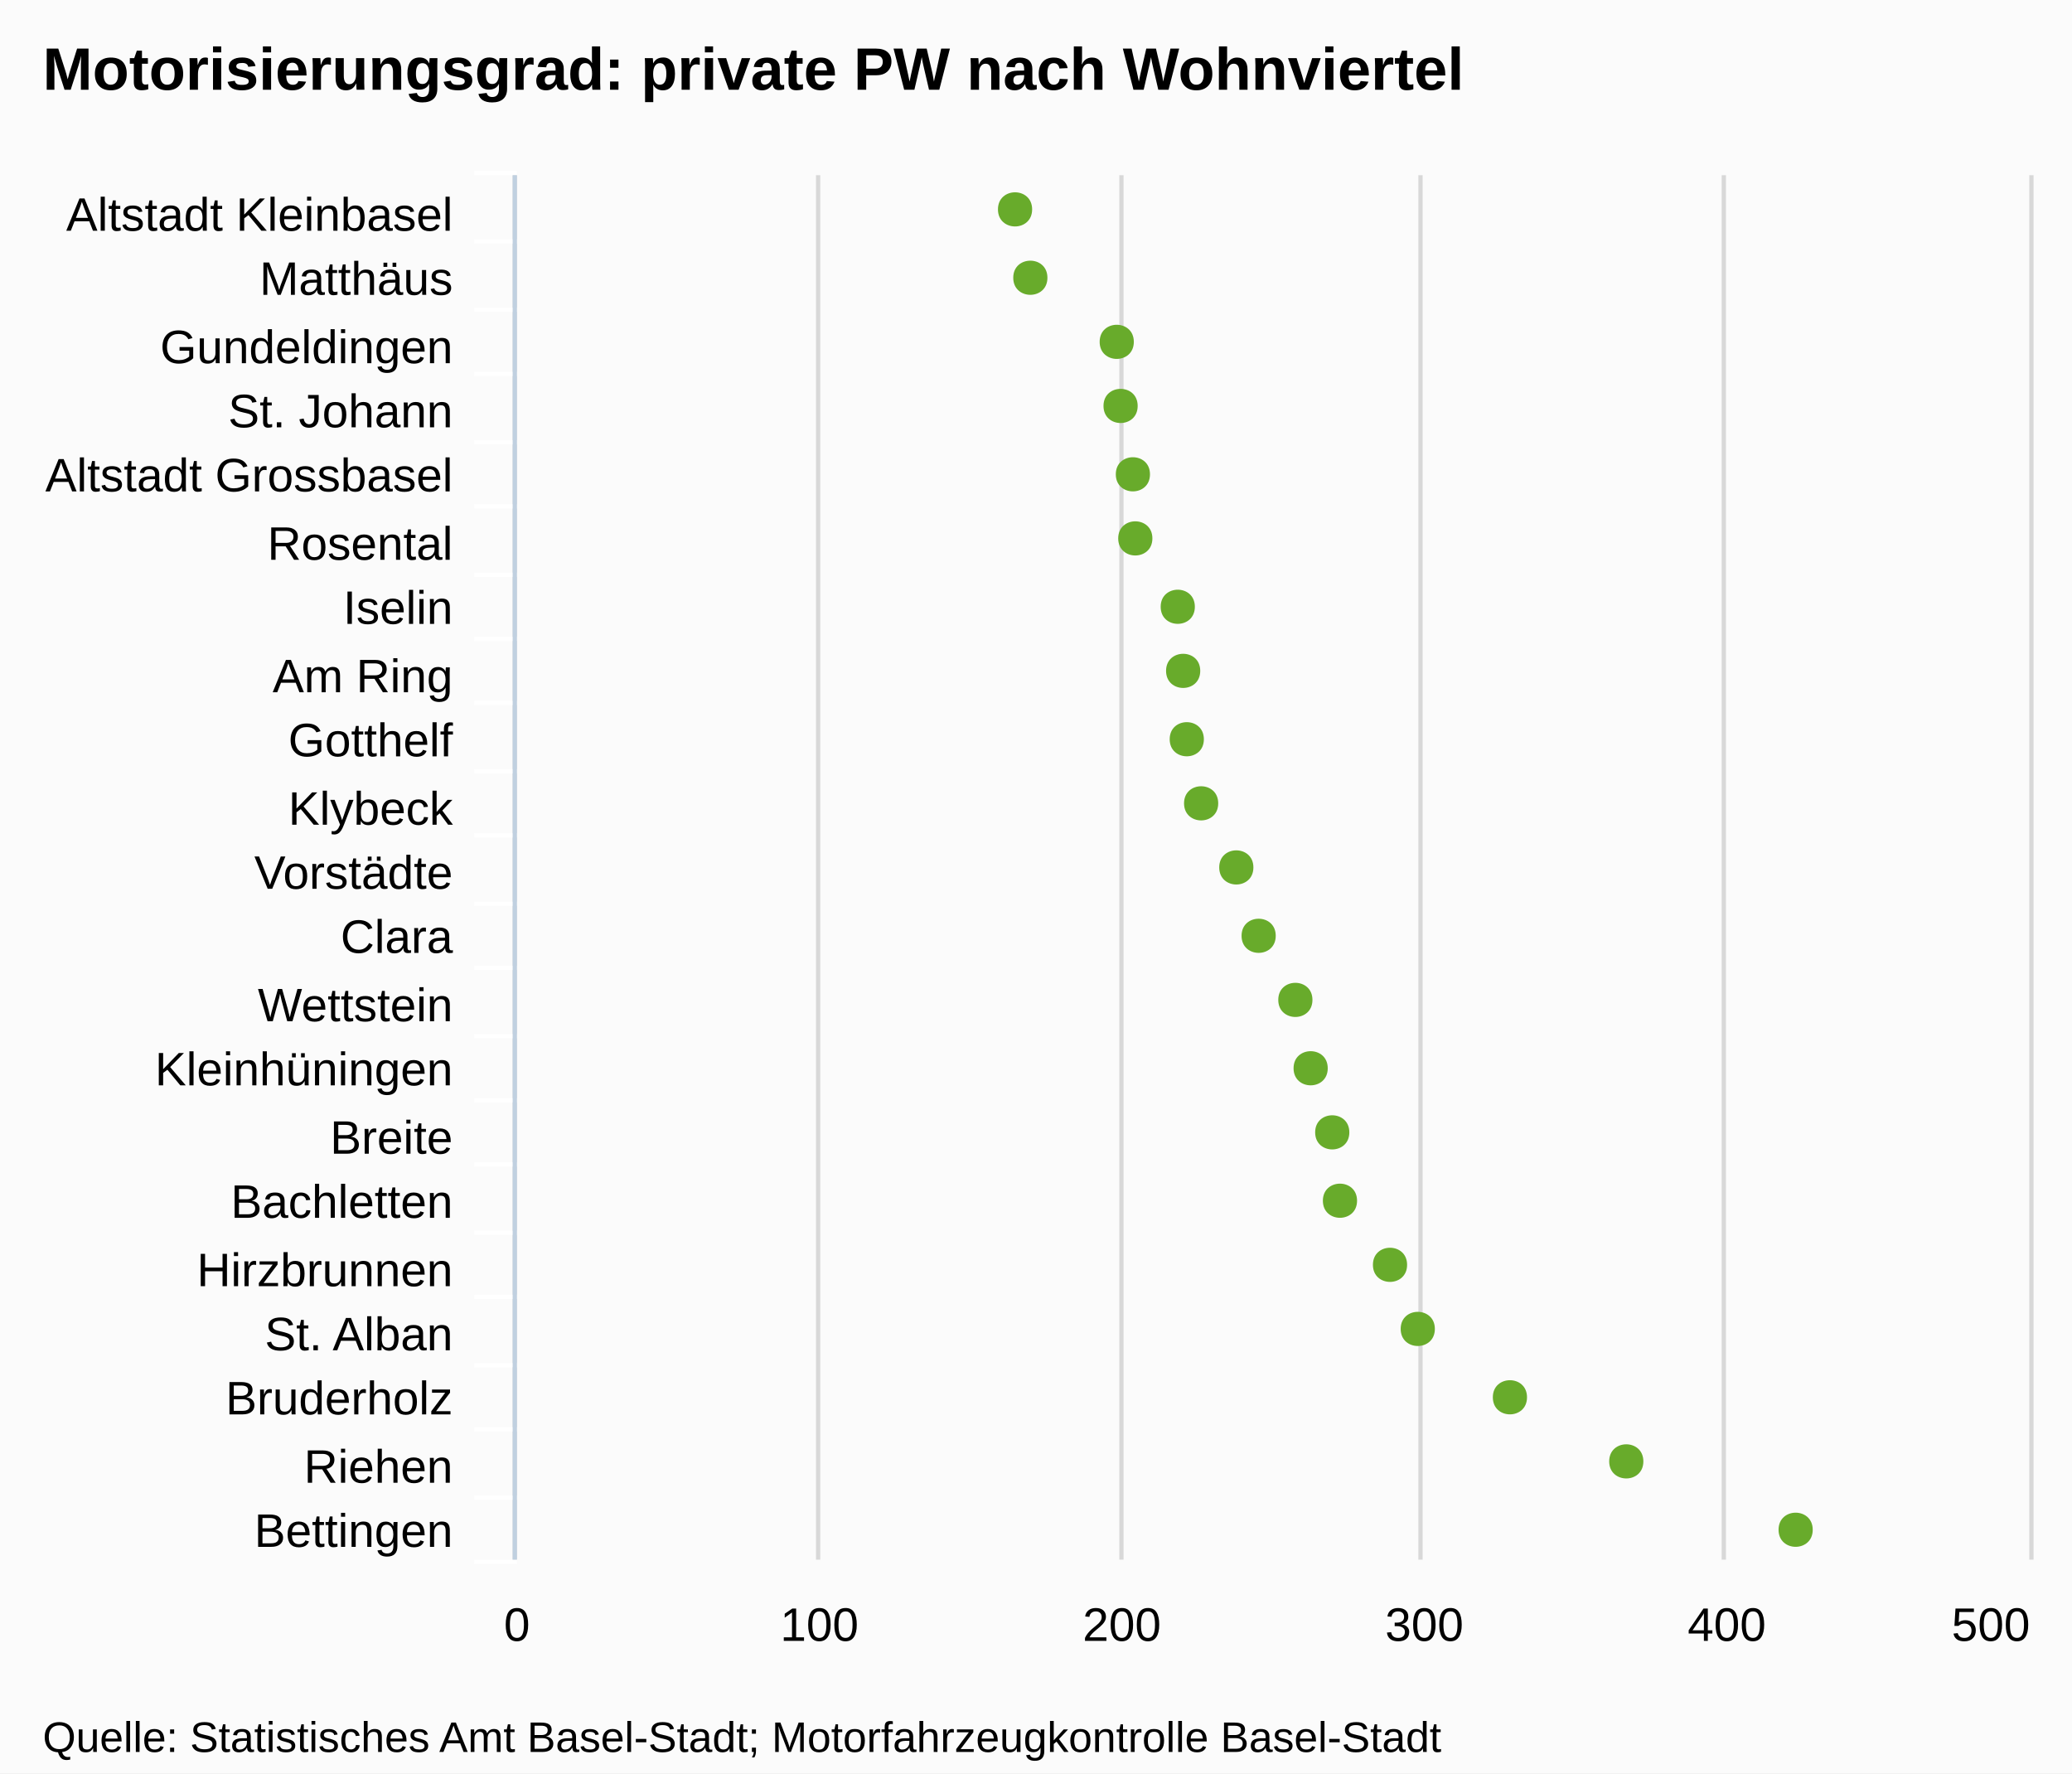
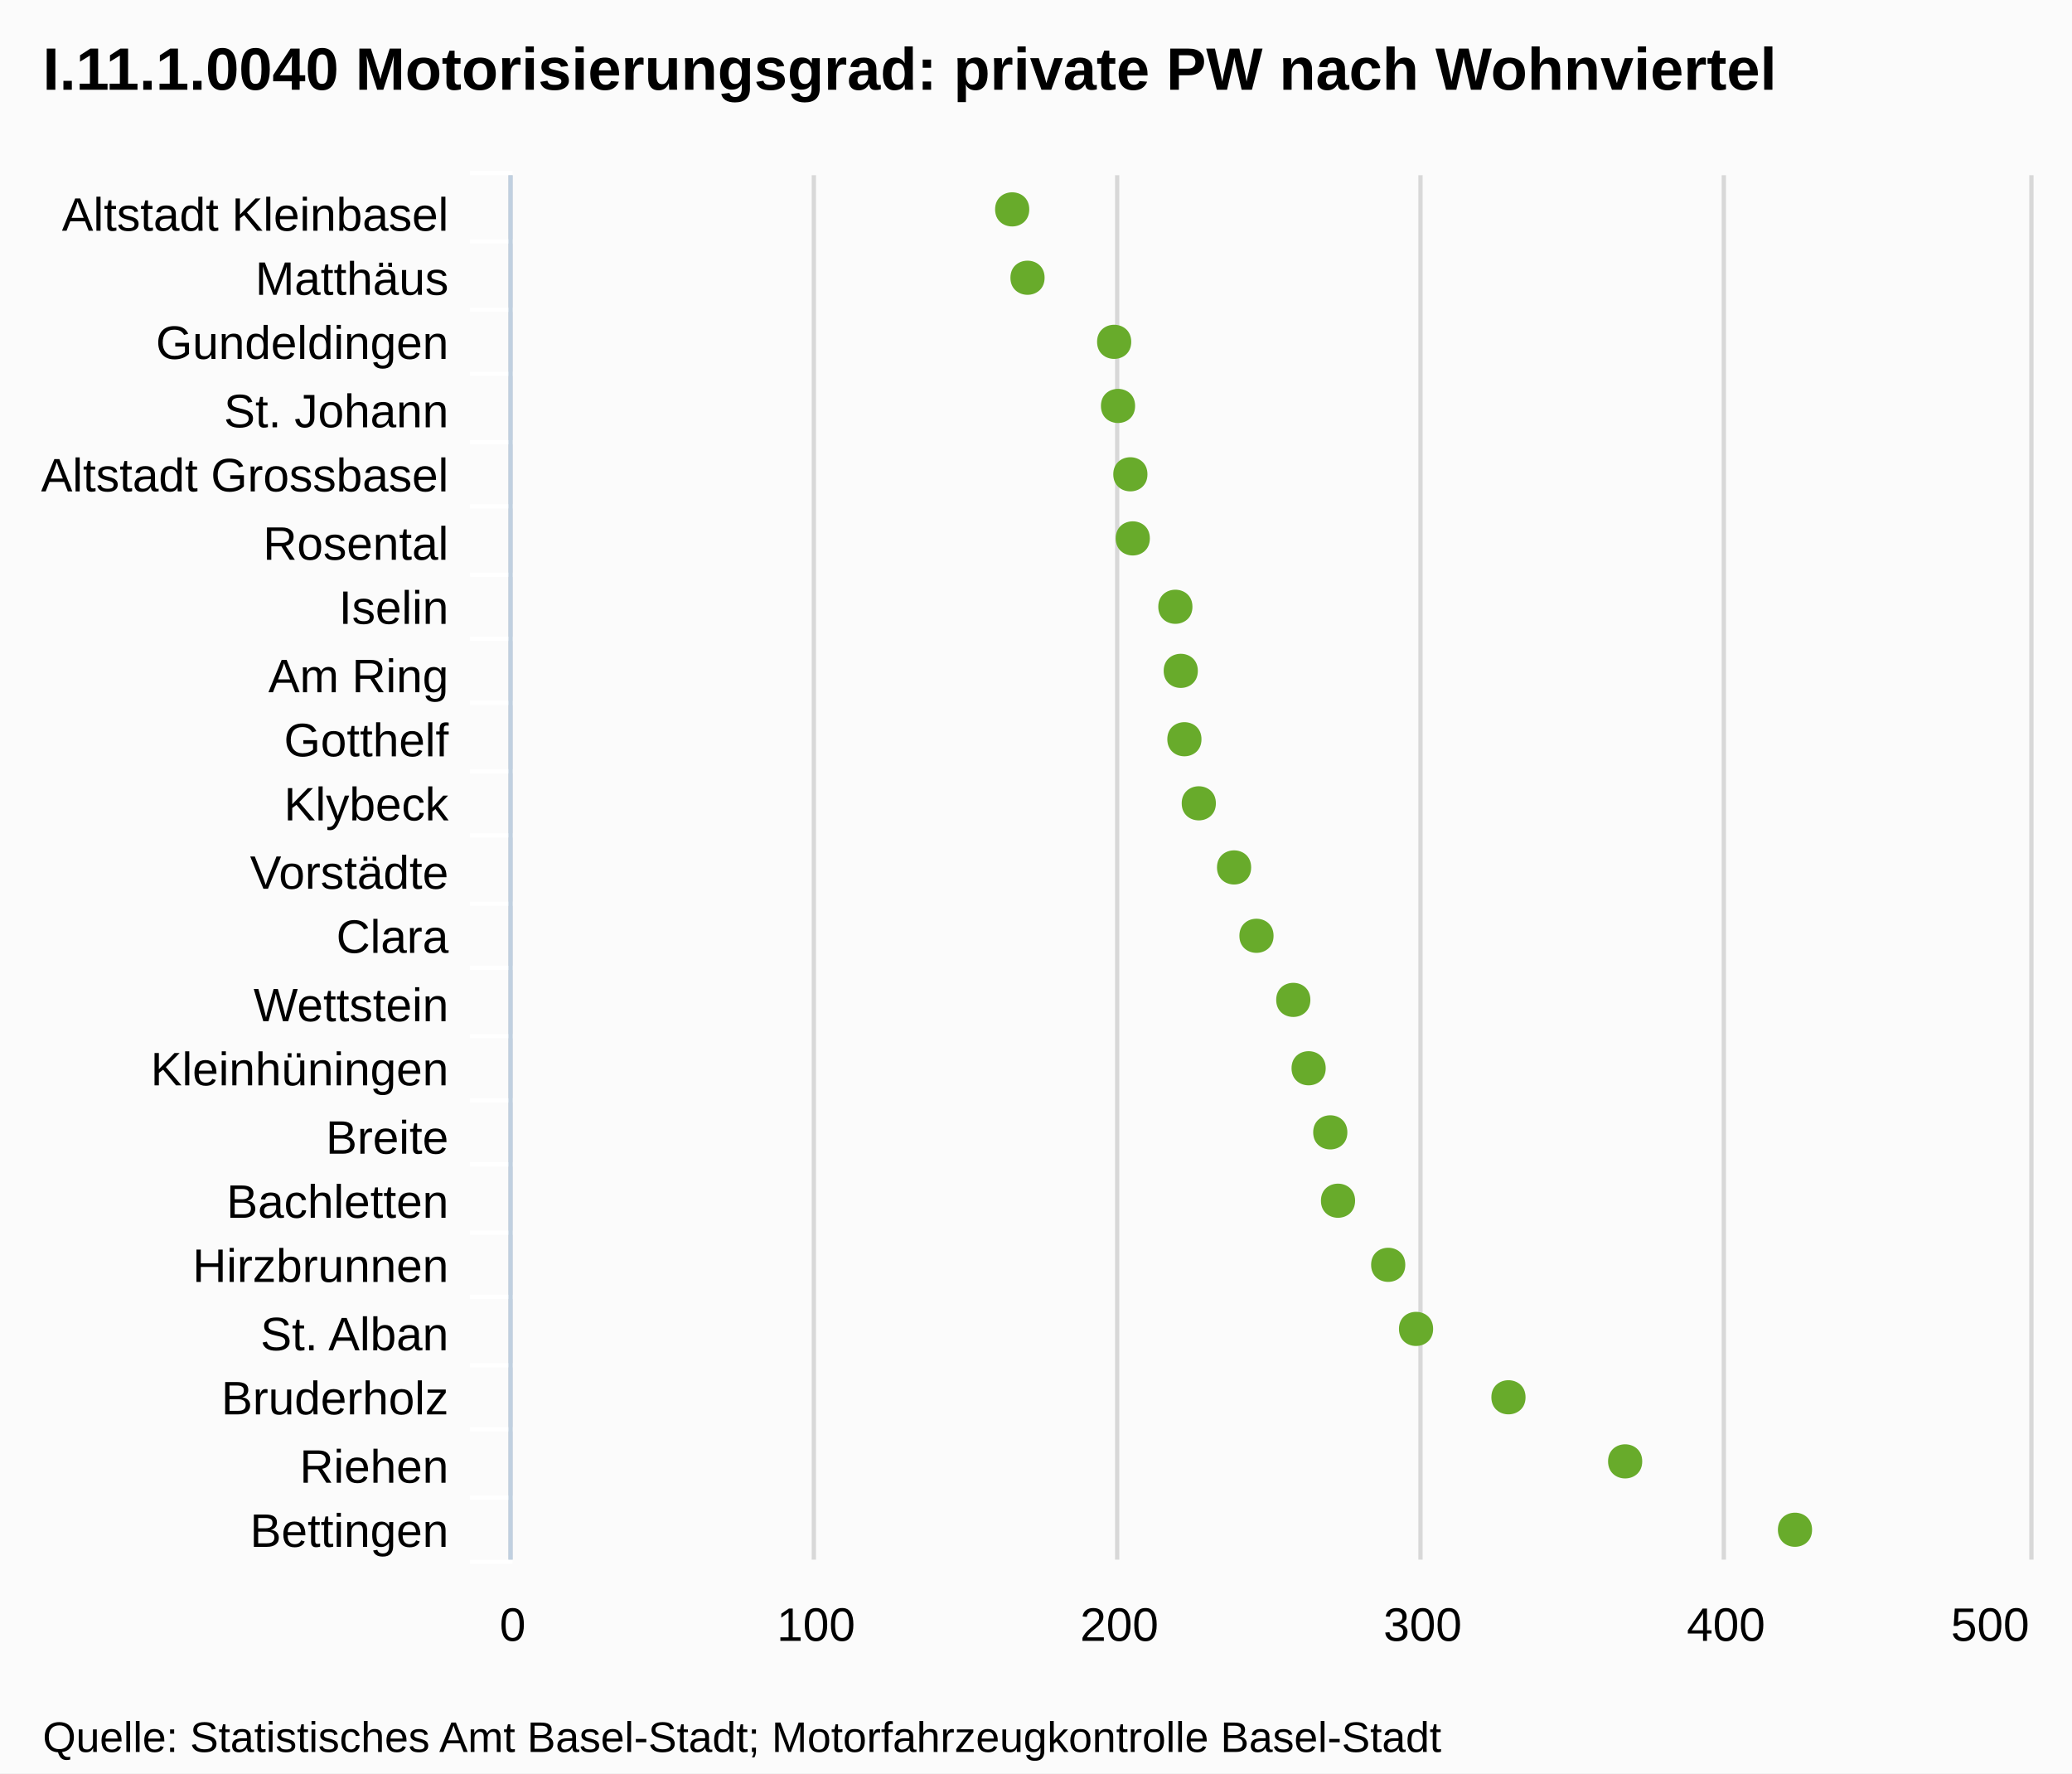
- <svg xmlns="http://www.w3.org/2000/svg" version="1.1" style="font-family:arial;font-size:12px;" viewBox="0 0 485 415">
+ <svg xmlns="http://www.w3.org/2000/svg" version="1.1" style="font-family:Arial;font-size:12px;" width="485" height="415">
  <defs>
-     <clipPath id="highcharts-5">
-       <rect x="0" y="0" width="324" height="354" />
+     <clipPath id="highcharts-1">
+       <rect x="0" y="0" width="324" height="355" />
    </clipPath>
  </defs>
  <rect x="0" y="0" width="485" height="415" fill="#fbfbfb" class=" highcharts-background" />
  <g class="highcharts-grid" />
  <g class="highcharts-grid">
-     <path fill="none" d="M 120.5 41 L 120.5 365" stroke="#D8D8D8" stroke-width="1" opacity="1" />
-     <path fill="none" d="M 191.5 41 L 191.5 365" stroke="#D8D8D8" stroke-width="1" opacity="1" />
-     <path fill="none" d="M 262.5 41 L 262.5 365" stroke="#D8D8D8" stroke-width="1" opacity="1" />
+     <path fill="none" d="M 119.5 41 L 119.5 365" stroke="#D8D8D8" stroke-width="1" opacity="1" />
+     <path fill="none" d="M 190.5 41 L 190.5 365" stroke="#D8D8D8" stroke-width="1" opacity="1" />
+     <path fill="none" d="M 261.5 41 L 261.5 365" stroke="#D8D8D8" stroke-width="1" opacity="1" />
    <path fill="none" d="M 332.5 41 L 332.5 365" stroke="#D8D8D8" stroke-width="1" opacity="1" />
    <path fill="none" d="M 403.5 41 L 403.5 365" stroke="#D8D8D8" stroke-width="1" opacity="1" />
    <path fill="none" d="M 475.5 41 L 475.5 365" stroke="#D8D8D8" stroke-width="1" opacity="1" />
  </g>
  <g class="highcharts-axis">
-     <path fill="none" d="M 121 56.5 L 111 56.5" stroke="#FFFFFF" stroke-width="1" opacity="1" />
-     <path fill="none" d="M 121 72.5 L 111 72.5" stroke="#FFFFFF" stroke-width="1" opacity="1" />
-     <path fill="none" d="M 121 87.5 L 111 87.5" stroke="#FFFFFF" stroke-width="1" opacity="1" />
-     <path fill="none" d="M 121 103.5 L 111 103.5" stroke="#FFFFFF" stroke-width="1" opacity="1" />
-     <path fill="none" d="M 121 118.5 L 111 118.5" stroke="#FFFFFF" stroke-width="1" opacity="1" />
-     <path fill="none" d="M 121 134.5 L 111 134.5" stroke="#FFFFFF" stroke-width="1" opacity="1" />
-     <path fill="none" d="M 121 149.5 L 111 149.5" stroke="#FFFFFF" stroke-width="1" opacity="1" />
-     <path fill="none" d="M 121 164.5 L 111 164.5" stroke="#FFFFFF" stroke-width="1" opacity="1" />
-     <path fill="none" d="M 121 180.5 L 111 180.5" stroke="#FFFFFF" stroke-width="1" opacity="1" />
-     <path fill="none" d="M 121 195.5 L 111 195.5" stroke="#FFFFFF" stroke-width="1" opacity="1" />
-     <path fill="none" d="M 121 211.5 L 111 211.5" stroke="#FFFFFF" stroke-width="1" opacity="1" />
-     <path fill="none" d="M 121 226.5 L 111 226.5" stroke="#FFFFFF" stroke-width="1" opacity="1" />
-     <path fill="none" d="M 121 242.5 L 111 242.5" stroke="#FFFFFF" stroke-width="1" opacity="1" />
-     <path fill="none" d="M 121 257.5 L 111 257.5" stroke="#FFFFFF" stroke-width="1" opacity="1" />
-     <path fill="none" d="M 121 272.5 L 111 272.5" stroke="#FFFFFF" stroke-width="1" opacity="1" />
-     <path fill="none" d="M 121 288.5 L 111 288.5" stroke="#FFFFFF" stroke-width="1" opacity="1" />
-     <path fill="none" d="M 121 303.5 L 111 303.5" stroke="#FFFFFF" stroke-width="1" opacity="1" />
-     <path fill="none" d="M 121 319.5 L 111 319.5" stroke="#FFFFFF" stroke-width="1" opacity="1" />
-     <path fill="none" d="M 121 334.5 L 111 334.5" stroke="#FFFFFF" stroke-width="1" opacity="1" />
-     <path fill="none" d="M 121 350.5 L 111 350.5" stroke="#FFFFFF" stroke-width="1" opacity="1" />
-     <path fill="none" d="M 121 365.5 L 111 365.5" stroke="#FFFFFF" stroke-width="1" opacity="1" />
-     <path fill="none" d="M 121 40.5 L 111 40.5" stroke="#FFFFFF" stroke-width="1" opacity="1" />
-     <path fill="none" d="M 120.5 41 L 120.5 365" stroke="#C0D0E0" stroke-width="1" />
+     <path fill="none" d="M 120 56.5 L 110 56.5" stroke="#FFFFFF" stroke-width="1" opacity="1" />
+     <path fill="none" d="M 120 72.5 L 110 72.5" stroke="#FFFFFF" stroke-width="1" opacity="1" />
+     <path fill="none" d="M 120 87.5 L 110 87.5" stroke="#FFFFFF" stroke-width="1" opacity="1" />
+     <path fill="none" d="M 120 103.5 L 110 103.5" stroke="#FFFFFF" stroke-width="1" opacity="1" />
+     <path fill="none" d="M 120 118.5 L 110 118.5" stroke="#FFFFFF" stroke-width="1" opacity="1" />
+     <path fill="none" d="M 120 134.5 L 110 134.5" stroke="#FFFFFF" stroke-width="1" opacity="1" />
+     <path fill="none" d="M 120 149.5 L 110 149.5" stroke="#FFFFFF" stroke-width="1" opacity="1" />
+     <path fill="none" d="M 120 164.5 L 110 164.5" stroke="#FFFFFF" stroke-width="1" opacity="1" />
+     <path fill="none" d="M 120 180.5 L 110 180.5" stroke="#FFFFFF" stroke-width="1" opacity="1" />
+     <path fill="none" d="M 120 195.5 L 110 195.5" stroke="#FFFFFF" stroke-width="1" opacity="1" />
+     <path fill="none" d="M 120 211.5 L 110 211.5" stroke="#FFFFFF" stroke-width="1" opacity="1" />
+     <path fill="none" d="M 120 226.5 L 110 226.5" stroke="#FFFFFF" stroke-width="1" opacity="1" />
+     <path fill="none" d="M 120 242.5 L 110 242.5" stroke="#FFFFFF" stroke-width="1" opacity="1" />
+     <path fill="none" d="M 120 257.5 L 110 257.5" stroke="#FFFFFF" stroke-width="1" opacity="1" />
+     <path fill="none" d="M 120 272.5 L 110 272.5" stroke="#FFFFFF" stroke-width="1" opacity="1" />
+     <path fill="none" d="M 120 288.5 L 110 288.5" stroke="#FFFFFF" stroke-width="1" opacity="1" />
+     <path fill="none" d="M 120 303.5 L 110 303.5" stroke="#FFFFFF" stroke-width="1" opacity="1" />
+     <path fill="none" d="M 120 319.5 L 110 319.5" stroke="#FFFFFF" stroke-width="1" opacity="1" />
+     <path fill="none" d="M 120 334.5 L 110 334.5" stroke="#FFFFFF" stroke-width="1" opacity="1" />
+     <path fill="none" d="M 120 350.5 L 110 350.5" stroke="#FFFFFF" stroke-width="1" opacity="1" />
+     <path fill="none" d="M 120 365.5 L 110 365.5" stroke="#FFFFFF" stroke-width="1" opacity="1" />
+     <path fill="none" d="M 120 40.5 L 110 40.5" stroke="#FFFFFF" stroke-width="1" opacity="1" />
+     <path fill="none" d="M 119.5 41 L 119.5 365" stroke="#C0D0E0" stroke-width="1" />
  </g>
  <g class="highcharts-axis" />
  <g class="highcharts-series-group">
-     <g class="highcharts-series highcharts-series-0" transform="translate(475,365) rotate(90) scale(-1,1) scale(1 1)" width="354" height="324" clip-path="url(#highcharts-5)" />
-     <g class="highcharts-markers highcharts-series-0" transform="translate(475,365) rotate(90) scale(-1,1) scale(1 1)" width="354" height="324" clip-path="none">
-       <path fill="#68AB2B" d="M 7 50.688 C 12.328 50.688 12.328 58.688 7 58.688 C 1.672 58.688 1.672 50.688 7 50.688 Z" />
-       <path fill="#68AB2B" d="M 23 90.331 C 28.328 90.331 28.328 98.331 23 98.331 C 17.672 98.331 17.672 90.331 23 90.331 Z" />
-       <path fill="#68AB2B" d="M 38 117.567 C 43.328 117.567 43.328 125.567 38 125.567 C 32.672 125.567 32.672 117.567 38 117.567 Z" />
-       <path fill="#68AB2B" d="M 54 139.138 C 59.328 139.138 59.328 147.138 54 147.138 C 48.672 147.138 48.672 139.138 54 139.138 Z" />
-       <path fill="#68AB2B" d="M 69 145.636 C 74.328 145.636 74.328 153.636 69 153.636 C 63.672 153.636 63.672 145.636 69 145.636 Z" />
-       <path fill="#68AB2B" d="M 84 157.35 C 89.328 157.35 89.328 165.35 84 165.35 C 78.672 165.35 78.672 157.35 84 157.35 Z" />
-       <path fill="#68AB2B" d="M 100 159.157 C 105.328 159.157 105.328 167.157 100 167.157 C 94.672 167.157 94.672 159.157 100 159.157 Z" />
-       <path fill="#68AB2B" d="M 115 164.211 C 120.328 164.211 120.328 172.211 115 172.211 C 109.672 172.211 109.672 164.211 115 164.211 Z" />
-       <path fill="#68AB2B" d="M 131 167.791 C 136.328 167.791 136.328 175.791 131 175.791 C 125.672 175.791 125.672 167.791 131 167.791 Z" />
-       <path fill="#68AB2B" d="M 146 176.383 C 151.328 176.383 151.328 184.383 146 184.383 C 140.672 184.383 140.672 176.383 146 176.383 Z" />
-       <path fill="#68AB2B" d="M 162 181.613 C 167.328 181.613 167.328 189.613 162 189.613 C 156.672 189.613 156.672 181.613 162 181.613 Z" />
-       <path fill="#68AB2B" d="M 177 189.847 C 182.328 189.847 182.328 197.847 177 197.847 C 171.672 197.847 171.672 189.847 177 189.847 Z" />
-       <path fill="#68AB2B" d="M 192 193.207 C 197.328 193.207 197.328 201.207 192 201.207 C 186.672 201.207 186.672 193.207 192 193.207 Z" />
-       <path fill="#68AB2B" d="M 208 194.056 C 213.328 194.056 213.328 202.056 208 202.056 C 202.672 202.056 202.672 194.056 208 194.056 Z" />
-       <path fill="#68AB2B" d="M 223 195.317 C 228.328 195.317 228.328 203.317 223 203.317 C 217.672 203.317 217.672 195.317 223 195.317 Z" />
-       <path fill="#68AB2B" d="M 239 205.257 C 244.328 205.257 244.328 213.257 239 213.257 C 233.672 213.257 233.672 205.257 239 205.257 Z" />
-       <path fill="#68AB2B" d="M 254 205.82 C 259.328 205.82 259.328 213.82 254 213.82 C 248.672 213.82 248.672 205.82 254 205.82 Z" />
-       <path fill="#68AB2B" d="M 270 208.701 C 275.328 208.701 275.328 216.701 270 216.701 C 264.672 216.701 264.672 208.701 270 208.701 Z" />
-       <path fill="#68AB2B" d="M 285 209.601 C 290.328 209.601 290.328 217.601 285 217.601 C 279.672 217.601 279.672 209.601 285 209.601 Z" />
-       <path fill="#68AB2B" d="M 300 229.826 C 305.328 229.826 305.328 237.826 300 237.826 C 294.672 237.826 294.672 229.826 300 229.826 Z" />
-       <path fill="#68AB2B" d="M 316 233.405 C 321.328 233.405 321.328 241.405 316 241.405 C 310.672 241.405 310.672 233.405 316 233.405 Z" />
+     <g class="highcharts-series highcharts-series-0 highcharts-tracker" transform="translate(475,365) rotate(90) scale(-1,1) scale(1 1)" style="" width="355" height="324" clip-path="url(#highcharts-1)" />
+     <g class="highcharts-markers highcharts-series-0 highcharts-tracker" transform="translate(475,365) rotate(90) scale(-1,1) scale(1 1)" style="" width="355" height="324" clip-path="none">
+       <path fill="#68AB2B" d="M 7 50.842 C 12.328 50.842 12.328 58.842 7 58.842 C 1.672 58.842 1.672 50.842 7 50.842 Z" />
+       <path fill="#68AB2B" d="M 23 90.597 C 28.328 90.597 28.328 98.597 23 98.597 C 17.672 98.597 17.672 90.597 23 90.597 Z" />
+       <path fill="#68AB2B" d="M 38 117.91 C 43.328 117.91 43.328 125.91 38 125.91 C 32.672 125.91 32.672 117.91 38 117.91 Z" />
+       <path fill="#68AB2B" d="M 54 139.542 C 59.328 139.542 59.328 147.542 54 147.542 C 48.672 147.542 48.672 139.542 54 139.542 Z" />
+       <path fill="#68AB2B" d="M 69 146.059 C 74.328 146.059 74.328 154.059 69 154.059 C 63.672 154.059 63.672 146.059 69 146.059 Z" />
+       <path fill="#68AB2B" d="M 84 157.806 C 89.328 157.806 89.328 165.806 84 165.806 C 78.672 165.806 78.672 157.806 84 157.806 Z" />
+       <path fill="#68AB2B" d="M 100 159.618 C 105.328 159.618 105.328 167.618 100 167.618 C 94.672 167.618 94.672 159.618 100 159.618 Z" />
+       <path fill="#68AB2B" d="M 115 164.686 C 120.328 164.686 120.328 172.686 115 172.686 C 109.672 172.686 109.672 164.686 115 164.686 Z" />
+       <path fill="#68AB2B" d="M 131 168.277 C 136.328 168.277 136.328 176.277 131 176.277 C 125.672 176.277 125.672 168.277 131 168.277 Z" />
+       <path fill="#68AB2B" d="M 146 176.892 C 151.328 176.892 151.328 184.892 146 184.892 C 140.672 184.892 140.672 176.892 146 176.892 Z" />
+       <path fill="#68AB2B" d="M 162 182.137 C 167.328 182.137 167.328 190.137 162 190.137 C 156.672 190.137 156.672 182.137 162 182.137 Z" />
+       <path fill="#68AB2B" d="M 177 190.394 C 182.328 190.394 182.328 198.394 177 198.394 C 171.672 198.394 171.672 190.394 177 190.394 Z" />
+       <path fill="#68AB2B" d="M 192 193.764 C 197.328 193.764 197.328 201.764 192 201.764 C 186.672 201.764 186.672 193.764 192 193.764 Z" />
+       <path fill="#68AB2B" d="M 208 194.616 C 213.328 194.616 213.328 202.616 208 202.616 C 202.672 202.616 202.672 194.616 208 194.616 Z" />
+       <path fill="#68AB2B" d="M 223 195.88 C 228.328 195.88 228.328 203.88 223 203.88 C 217.672 203.88 217.672 195.88 223 195.88 Z" />
+       <path fill="#68AB2B" d="M 239 205.849 C 244.328 205.849 244.328 213.849 239 213.849 C 233.672 213.849 233.672 205.849 239 205.849 Z" />
+       <path fill="#68AB2B" d="M 254 206.413 C 259.328 206.413 259.328 214.413 254 214.413 C 248.672 214.413 248.672 206.413 254 206.413 Z" />
+       <path fill="#68AB2B" d="M 270 209.302 C 275.328 209.302 275.328 217.302 270 217.302 C 264.672 217.302 264.672 209.302 270 209.302 Z" />
+       <path fill="#68AB2B" d="M 285 210.205 C 290.328 210.205 290.328 218.205 285 218.205 C 279.672 218.205 279.672 210.205 285 210.205 Z" />
+       <path fill="#68AB2B" d="M 300 230.486 C 305.328 230.486 305.328 238.486 300 238.486 C 294.672 238.486 294.672 230.486 300 230.486 Z" />
+       <path fill="#68AB2B" d="M 316 234.076 C 321.328 234.076 321.328 242.076 316 242.076 C 310.672 242.076 310.672 234.076 316 234.076 Z" />
    </g>
  </g>
-   <text x="10" text-anchor="start" class="highcharts-title" style="color:#000000;font-size:14px;font-weight:bold;font-family:arial;fill:#000000;width:421px;" y="21">
-     <tspan>Motorisierungsgrad: private PW nach Wohnviertel</tspan>
+   <text x="10" text-anchor="start" class="highcharts-title" style="color:#000000;font-size:14px;font-weight:bold;font-family:Arial;fill:#000000;width:421px;" y="21">
+     <tspan>I.11.1.0040 Motorisierungsgrad: private PW nach Wohnviertel</tspan>
  </text>
  <g class="highcharts-axis-labels highcharts-xaxis-labels">
-     <text x="106" style="color:#000000;cursor:default;font-size:11px;fill:#000000;width:150px;text-overflow:clip;" text-anchor="end" transform="translate(0,0)" y="54" opacity="1">
+     <text x="105" style="color:#000000;cursor:default;font-size:11px;fill:#000000;width:150px;text-overflow:clip;" text-anchor="end" transform="translate(0,0)" y="54" opacity="1">
      <tspan>Altstadt Kleinbasel</tspan>
    </text>
-     <text x="106" style="color:#000000;cursor:default;font-size:11px;fill:#000000;width:150px;text-overflow:clip;" text-anchor="end" transform="translate(0,0)" y="69" opacity="1">
+     <text x="105" style="color:#000000;cursor:default;font-size:11px;fill:#000000;width:150px;text-overflow:clip;" text-anchor="end" transform="translate(0,0)" y="69" opacity="1">
      <tspan>Matthäus</tspan>
    </text>
-     <text x="106" style="color:#000000;cursor:default;font-size:11px;fill:#000000;width:150px;text-overflow:clip;" text-anchor="end" transform="translate(0,0)" y="85" opacity="1">
+     <text x="105" style="color:#000000;cursor:default;font-size:11px;fill:#000000;width:150px;text-overflow:clip;" text-anchor="end" transform="translate(0,0)" y="84" opacity="1">
      <tspan>Gundeldingen</tspan>
    </text>
-     <text x="106" style="color:#000000;cursor:default;font-size:11px;fill:#000000;width:150px;text-overflow:clip;" text-anchor="end" transform="translate(0,0)" y="100" opacity="1">
+     <text x="105" style="color:#000000;cursor:default;font-size:11px;fill:#000000;width:150px;text-overflow:clip;" text-anchor="end" transform="translate(0,0)" y="100" opacity="1">
      <tspan>St. Johann</tspan>
    </text>
-     <text x="106" style="color:#000000;cursor:default;font-size:11px;fill:#000000;width:150px;text-overflow:clip;" text-anchor="end" transform="translate(0,0)" y="115" opacity="1">
+     <text x="105" style="color:#000000;cursor:default;font-size:11px;fill:#000000;width:150px;text-overflow:clip;" text-anchor="end" transform="translate(0,0)" y="115" opacity="1">
      <tspan>Altstadt Grossbasel</tspan>
    </text>
-     <text x="106" style="color:#000000;cursor:default;font-size:11px;fill:#000000;width:150px;text-overflow:clip;" text-anchor="end" transform="translate(0,0)" y="131" opacity="1">
+     <text x="105" style="color:#000000;cursor:default;font-size:11px;fill:#000000;width:150px;text-overflow:clip;" text-anchor="end" transform="translate(0,0)" y="131" opacity="1">
      <tspan>Rosental</tspan>
    </text>
-     <text x="106" style="color:#000000;cursor:default;font-size:11px;fill:#000000;width:150px;text-overflow:clip;" text-anchor="end" transform="translate(0,0)" y="146" opacity="1">
+     <text x="105" style="color:#000000;cursor:default;font-size:11px;fill:#000000;width:150px;text-overflow:clip;" text-anchor="end" transform="translate(0,0)" y="146" opacity="1">
      <tspan>Iselin</tspan>
    </text>
-     <text x="106" style="color:#000000;cursor:default;font-size:11px;fill:#000000;width:150px;text-overflow:clip;" text-anchor="end" transform="translate(0,0)" y="162" opacity="1">
+     <text x="105" style="color:#000000;cursor:default;font-size:11px;fill:#000000;width:150px;text-overflow:clip;" text-anchor="end" transform="translate(0,0)" y="162" opacity="1">
      <tspan>Am Ring</tspan>
    </text>
-     <text x="106" style="color:#000000;cursor:default;font-size:11px;fill:#000000;width:150px;text-overflow:clip;" text-anchor="end" transform="translate(0,0)" y="177" opacity="1">
+     <text x="105" style="color:#000000;cursor:default;font-size:11px;fill:#000000;width:150px;text-overflow:clip;" text-anchor="end" transform="translate(0,0)" y="177" opacity="1">
      <tspan>Gotthelf</tspan>
    </text>
-     <text x="106" style="color:#000000;cursor:default;font-size:11px;fill:#000000;width:150px;text-overflow:clip;" text-anchor="end" transform="translate(0,0)" y="193" opacity="1">
+     <text x="105" style="color:#000000;cursor:default;font-size:11px;fill:#000000;width:150px;text-overflow:clip;" text-anchor="end" transform="translate(0,0)" y="192" opacity="1">
      <tspan>Klybeck</tspan>
    </text>
-     <text x="106" style="color:#000000;cursor:default;font-size:11px;fill:#000000;width:150px;text-overflow:clip;" text-anchor="end" transform="translate(0,0)" y="208" opacity="1">
+     <text x="105" style="color:#000000;cursor:default;font-size:11px;fill:#000000;width:150px;text-overflow:clip;" text-anchor="end" transform="translate(0,0)" y="208" opacity="1">
      <tspan>Vorstädte</tspan>
    </text>
-     <text x="106" style="color:#000000;cursor:default;font-size:11px;fill:#000000;width:150px;text-overflow:clip;" text-anchor="end" transform="translate(0,0)" y="223" opacity="1">
+     <text x="105" style="color:#000000;cursor:default;font-size:11px;fill:#000000;width:150px;text-overflow:clip;" text-anchor="end" transform="translate(0,0)" y="223" opacity="1">
      <tspan>Clara</tspan>
    </text>
-     <text x="106" style="color:#000000;cursor:default;font-size:11px;fill:#000000;width:150px;text-overflow:clip;" text-anchor="end" transform="translate(0,0)" y="239" opacity="1">
+     <text x="105" style="color:#000000;cursor:default;font-size:11px;fill:#000000;width:150px;text-overflow:clip;" text-anchor="end" transform="translate(0,0)" y="239" opacity="1">
      <tspan>Wettstein</tspan>
    </text>
-     <text x="106" style="color:#000000;cursor:default;font-size:11px;fill:#000000;width:150px;text-overflow:clip;" text-anchor="end" transform="translate(0,0)" y="254" opacity="1">
+     <text x="105" style="color:#000000;cursor:default;font-size:11px;fill:#000000;width:150px;text-overflow:clip;" text-anchor="end" transform="translate(0,0)" y="254" opacity="1">
      <tspan>Kleinhüningen</tspan>
    </text>
-     <text x="106" style="color:#000000;cursor:default;font-size:11px;fill:#000000;width:150px;text-overflow:clip;" text-anchor="end" transform="translate(0,0)" y="270" opacity="1">
+     <text x="105" style="color:#000000;cursor:default;font-size:11px;fill:#000000;width:150px;text-overflow:clip;" text-anchor="end" transform="translate(0,0)" y="270" opacity="1">
      <tspan>Breite</tspan>
    </text>
-     <text x="106" style="color:#000000;cursor:default;font-size:11px;fill:#000000;width:150px;text-overflow:clip;" text-anchor="end" transform="translate(0,0)" y="285" opacity="1">
+     <text x="105" style="color:#000000;cursor:default;font-size:11px;fill:#000000;width:150px;text-overflow:clip;" text-anchor="end" transform="translate(0,0)" y="285" opacity="1">
      <tspan>Bachletten</tspan>
    </text>
-     <text x="106" style="color:#000000;cursor:default;font-size:11px;fill:#000000;width:150px;text-overflow:clip;" text-anchor="end" transform="translate(0,0)" y="301" opacity="1">
+     <text x="105" style="color:#000000;cursor:default;font-size:11px;fill:#000000;width:150px;text-overflow:clip;" text-anchor="end" transform="translate(0,0)" y="300" opacity="1">
      <tspan>Hirzbrunnen</tspan>
    </text>
-     <text x="106" style="color:#000000;cursor:default;font-size:11px;fill:#000000;width:150px;text-overflow:clip;" text-anchor="end" transform="translate(0,0)" y="316" opacity="1">
+     <text x="105" style="color:#000000;cursor:default;font-size:11px;fill:#000000;width:150px;text-overflow:clip;" text-anchor="end" transform="translate(0,0)" y="316" opacity="1">
      <tspan>St. Alban</tspan>
    </text>
-     <text x="106" style="color:#000000;cursor:default;font-size:11px;fill:#000000;width:150px;text-overflow:clip;" text-anchor="end" transform="translate(0,0)" y="331" opacity="1">
+     <text x="105" style="color:#000000;cursor:default;font-size:11px;fill:#000000;width:150px;text-overflow:clip;" text-anchor="end" transform="translate(0,0)" y="331" opacity="1">
      <tspan>Bruderholz</tspan>
    </text>
-     <text x="106" style="color:#000000;cursor:default;font-size:11px;fill:#000000;width:150px;text-overflow:clip;" text-anchor="end" transform="translate(0,0)" y="347" opacity="1">
+     <text x="105" style="color:#000000;cursor:default;font-size:11px;fill:#000000;width:150px;text-overflow:clip;" text-anchor="end" transform="translate(0,0)" y="347" opacity="1">
      <tspan>Riehen</tspan>
    </text>
-     <text x="106" style="color:#000000;cursor:default;font-size:11px;fill:#000000;width:150px;text-overflow:clip;" text-anchor="end" transform="translate(0,0)" y="362" opacity="1">
+     <text x="105" style="color:#000000;cursor:default;font-size:11px;fill:#000000;width:150px;text-overflow:clip;" text-anchor="end" transform="translate(0,0)" y="362" opacity="1">
      <tspan>Bettingen</tspan>
    </text>
  </g>
  <g class="highcharts-axis-labels highcharts-yaxis-labels">
-     <text x="121" style="color:#000000;cursor:default;font-size:11px;fill:#000000;" text-anchor="middle" transform="translate(0,0)" y="384" opacity="1">0</text>
-     <text x="191.8" style="color:#000000;cursor:default;font-size:11px;fill:#000000;" text-anchor="middle" transform="translate(0,0)" y="384" opacity="1">100</text>
-     <text x="262.6" style="color:#000000;cursor:default;font-size:11px;fill:#000000;" text-anchor="middle" transform="translate(0,0)" y="384" opacity="1">200</text>
-     <text x="333.4" style="color:#000000;cursor:default;font-size:11px;fill:#000000;" text-anchor="middle" transform="translate(0,0)" y="384" opacity="1">300</text>
-     <text x="404.2" style="color:#000000;cursor:default;font-size:11px;fill:#000000;" text-anchor="middle" transform="translate(0,0)" y="384" opacity="1">400</text>
-     <text x="466" style="color:#000000;cursor:default;font-size:11px;fill:#000000;" text-anchor="middle" transform="translate(0,0)" y="384" opacity="1">500</text>
+     <text x="120" style="color:#000000;cursor:default;font-size:11px;fill:#000000;" text-anchor="middle" transform="translate(0,0)" y="384" opacity="1">0</text>
+     <text x="191" style="color:#000000;cursor:default;font-size:11px;fill:#000000;" text-anchor="middle" transform="translate(0,0)" y="384" opacity="1">100</text>
+     <text x="262" style="color:#000000;cursor:default;font-size:11px;fill:#000000;" text-anchor="middle" transform="translate(0,0)" y="384" opacity="1">200</text>
+     <text x="333" style="color:#000000;cursor:default;font-size:11px;fill:#000000;" text-anchor="middle" transform="translate(0,0)" y="384" opacity="1">300</text>
+     <text x="404" style="color:#000000;cursor:default;font-size:11px;fill:#000000;" text-anchor="middle" transform="translate(0,0)" y="384" opacity="1">400</text>
+     <text x="465.836" style="color:#000000;cursor:default;font-size:11px;fill:#000000;" text-anchor="middle" transform="translate(0,0)" y="384" opacity="1">500</text>
  </g>
  <g class="highcharts-tooltip" style="cursor:default;padding:0;pointer-events:none;white-space:nowrap;" transform="translate(0,-9000000000)">
-     <path fill="none" d="M 3.5 0.5 L 13.5 0.5 C 16.5 0.5 16.5 0.5 16.5 3.5 L 16.5 13.5 C 16.5 16.5 16.5 16.5 13.5 16.5 L 3.5 16.5 C 0.5 16.5 0.5 16.5 0.5 13.5 L 0.5 3.5 C 0.5 0.5 0.5 0.5 3.5 0.5" stroke="black" stroke-opacity="0.05" stroke-width="5" transform="translate(1, 1)" />
-     <path fill="none" d="M 3.5 0.5 L 13.5 0.5 C 16.5 0.5 16.5 0.5 16.5 3.5 L 16.5 13.5 C 16.5 16.5 16.5 16.5 13.5 16.5 L 3.5 16.5 C 0.5 16.5 0.5 16.5 0.5 13.5 L 0.5 3.5 C 0.5 0.5 0.5 0.5 3.5 0.5" stroke="black" stroke-opacity="0.1" stroke-width="3" transform="translate(1, 1)" />
-     <path fill="none" d="M 3.5 0.5 L 13.5 0.5 C 16.5 0.5 16.5 0.5 16.5 3.5 L 16.5 13.5 C 16.5 16.5 16.5 16.5 13.5 16.5 L 3.5 16.5 C 0.5 16.5 0.5 16.5 0.5 13.5 L 0.5 3.5 C 0.5 0.5 0.5 0.5 3.5 0.5" stroke="black" stroke-opacity="0.15" stroke-width="1" transform="translate(1, 1)" />
-     <path fill="rgb(249, 249, 249)" fill-opacity=" .85" d="M 3.5 0.5 L 13.5 0.5 C 16.5 0.5 16.5 0.5 16.5 3.5 L 16.5 13.5 C 16.5 16.5 16.5 16.5 13.5 16.5 L 3.5 16.5 C 0.5 16.5 0.5 16.5 0.5 13.5 L 0.5 3.5 C 0.5 0.5 0.5 0.5 3.5 0.5" />
+     <path fill="none" d="M 3.5 0.5 L 13.5 0.5 C 16.5 0.5 16.5 0.5 16.5 3.5 L 16.5 13.5 C 16.5 16.5 16.5 16.5 13.5 16.5 L 3.5 16.5 C 0.5 16.5 0.5 16.5 0.5 13.5 L 0.5 3.5 C 0.5 0.5 0.5 0.5 3.5 0.5" isShadow="true" stroke="black" stroke-width="5" transform="translate(1, 1)" opacity="0.05" />
+     <path fill="none" d="M 3.5 0.5 L 13.5 0.5 C 16.5 0.5 16.5 0.5 16.5 3.5 L 16.5 13.5 C 16.5 16.5 16.5 16.5 13.5 16.5 L 3.5 16.5 C 0.5 16.5 0.5 16.5 0.5 13.5 L 0.5 3.5 C 0.5 0.5 0.5 0.5 3.5 0.5" isShadow="true" stroke="black" stroke-width="3" transform="translate(1, 1)" opacity="0.1" />
+     <path fill="none" d="M 3.5 0.5 L 13.5 0.5 C 16.5 0.5 16.5 0.5 16.5 3.5 L 16.5 13.5 C 16.5 16.5 16.5 16.5 13.5 16.5 L 3.5 16.5 C 0.5 16.5 0.5 16.5 0.5 13.5 L 0.5 3.5 C 0.5 0.5 0.5 0.5 3.5 0.5" isShadow="true" stroke="black" stroke-width="1" transform="translate(1, 1)" opacity="0.15" />
+     <path fill="rgba(249, 249, 249, .85)" d="M 3.5 0.5 L 13.5 0.5 C 16.5 0.5 16.5 0.5 16.5 3.5 L 16.5 13.5 C 16.5 16.5 16.5 16.5 13.5 16.5 L 3.5 16.5 C 0.5 16.5 0.5 16.5 0.5 13.5 L 0.5 3.5 C 0.5 0.5 0.5 0.5 3.5 0.5" />
    <text x="8" style="font-size:12px;color:#333333;fill:#333333;" y="20" />
  </g>
  <text x="10" text-anchor="start" style="cursor:default;color:#000000;font-size:10px;fill:#000000;" y="410">
    <tspan>Quelle: Statistisches Amt Basel-Stadt; Motorfahrzeugkontrolle Basel-Stadt</tspan>
  </text>
</svg>
